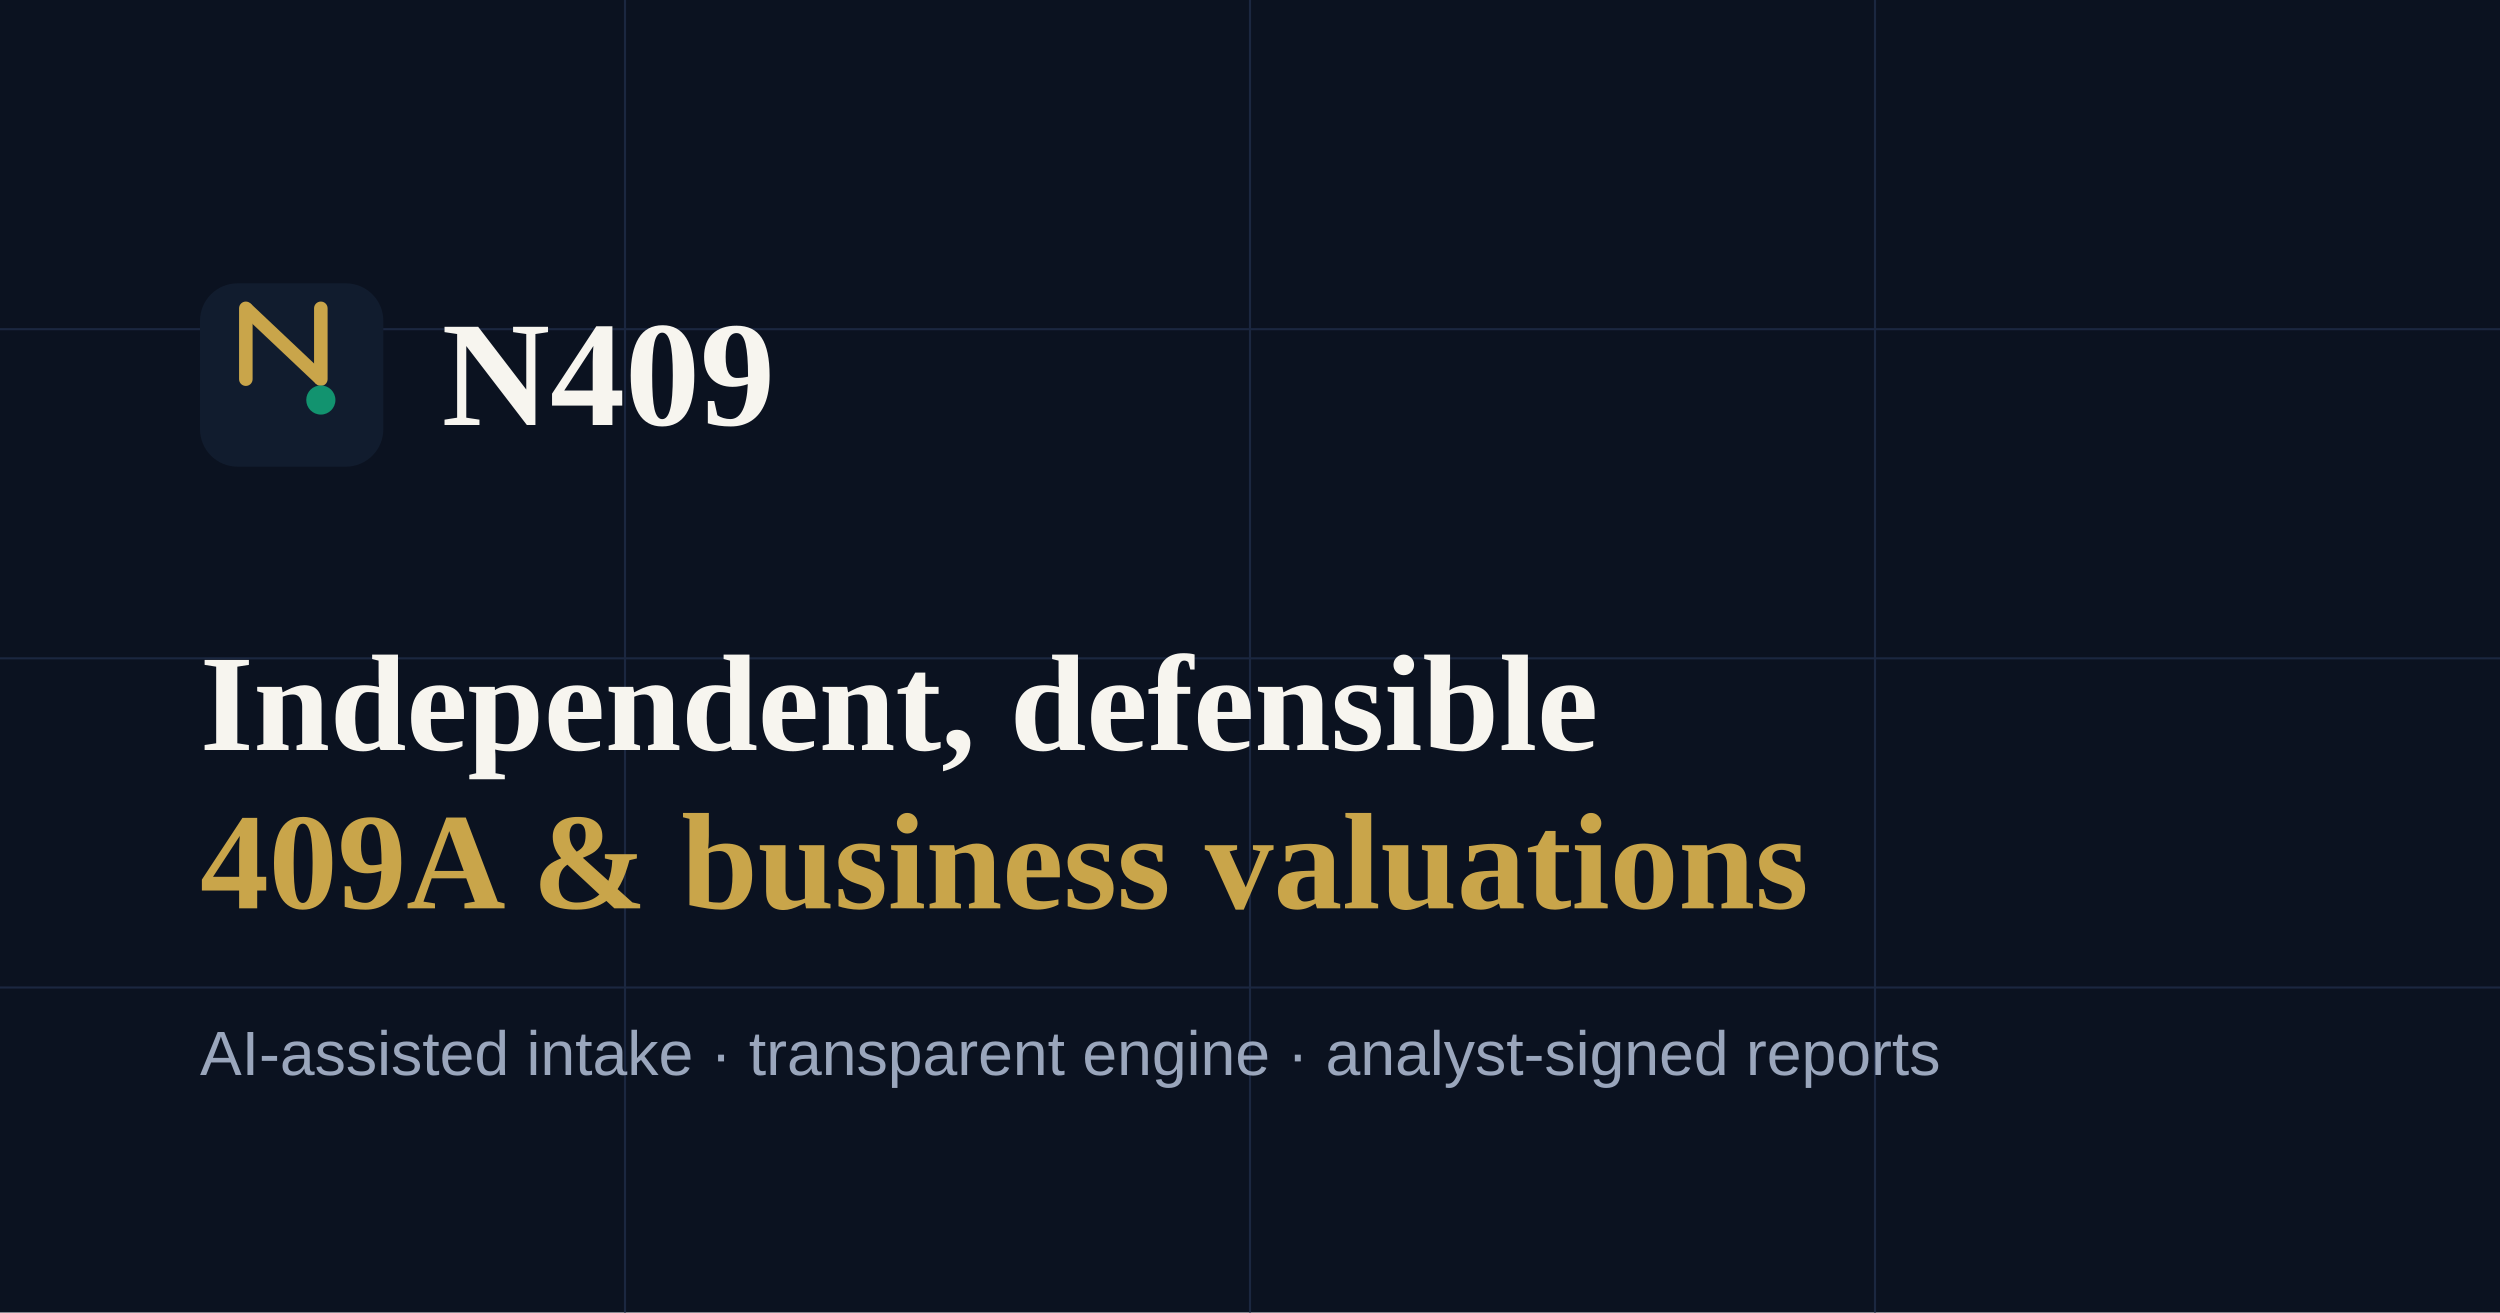
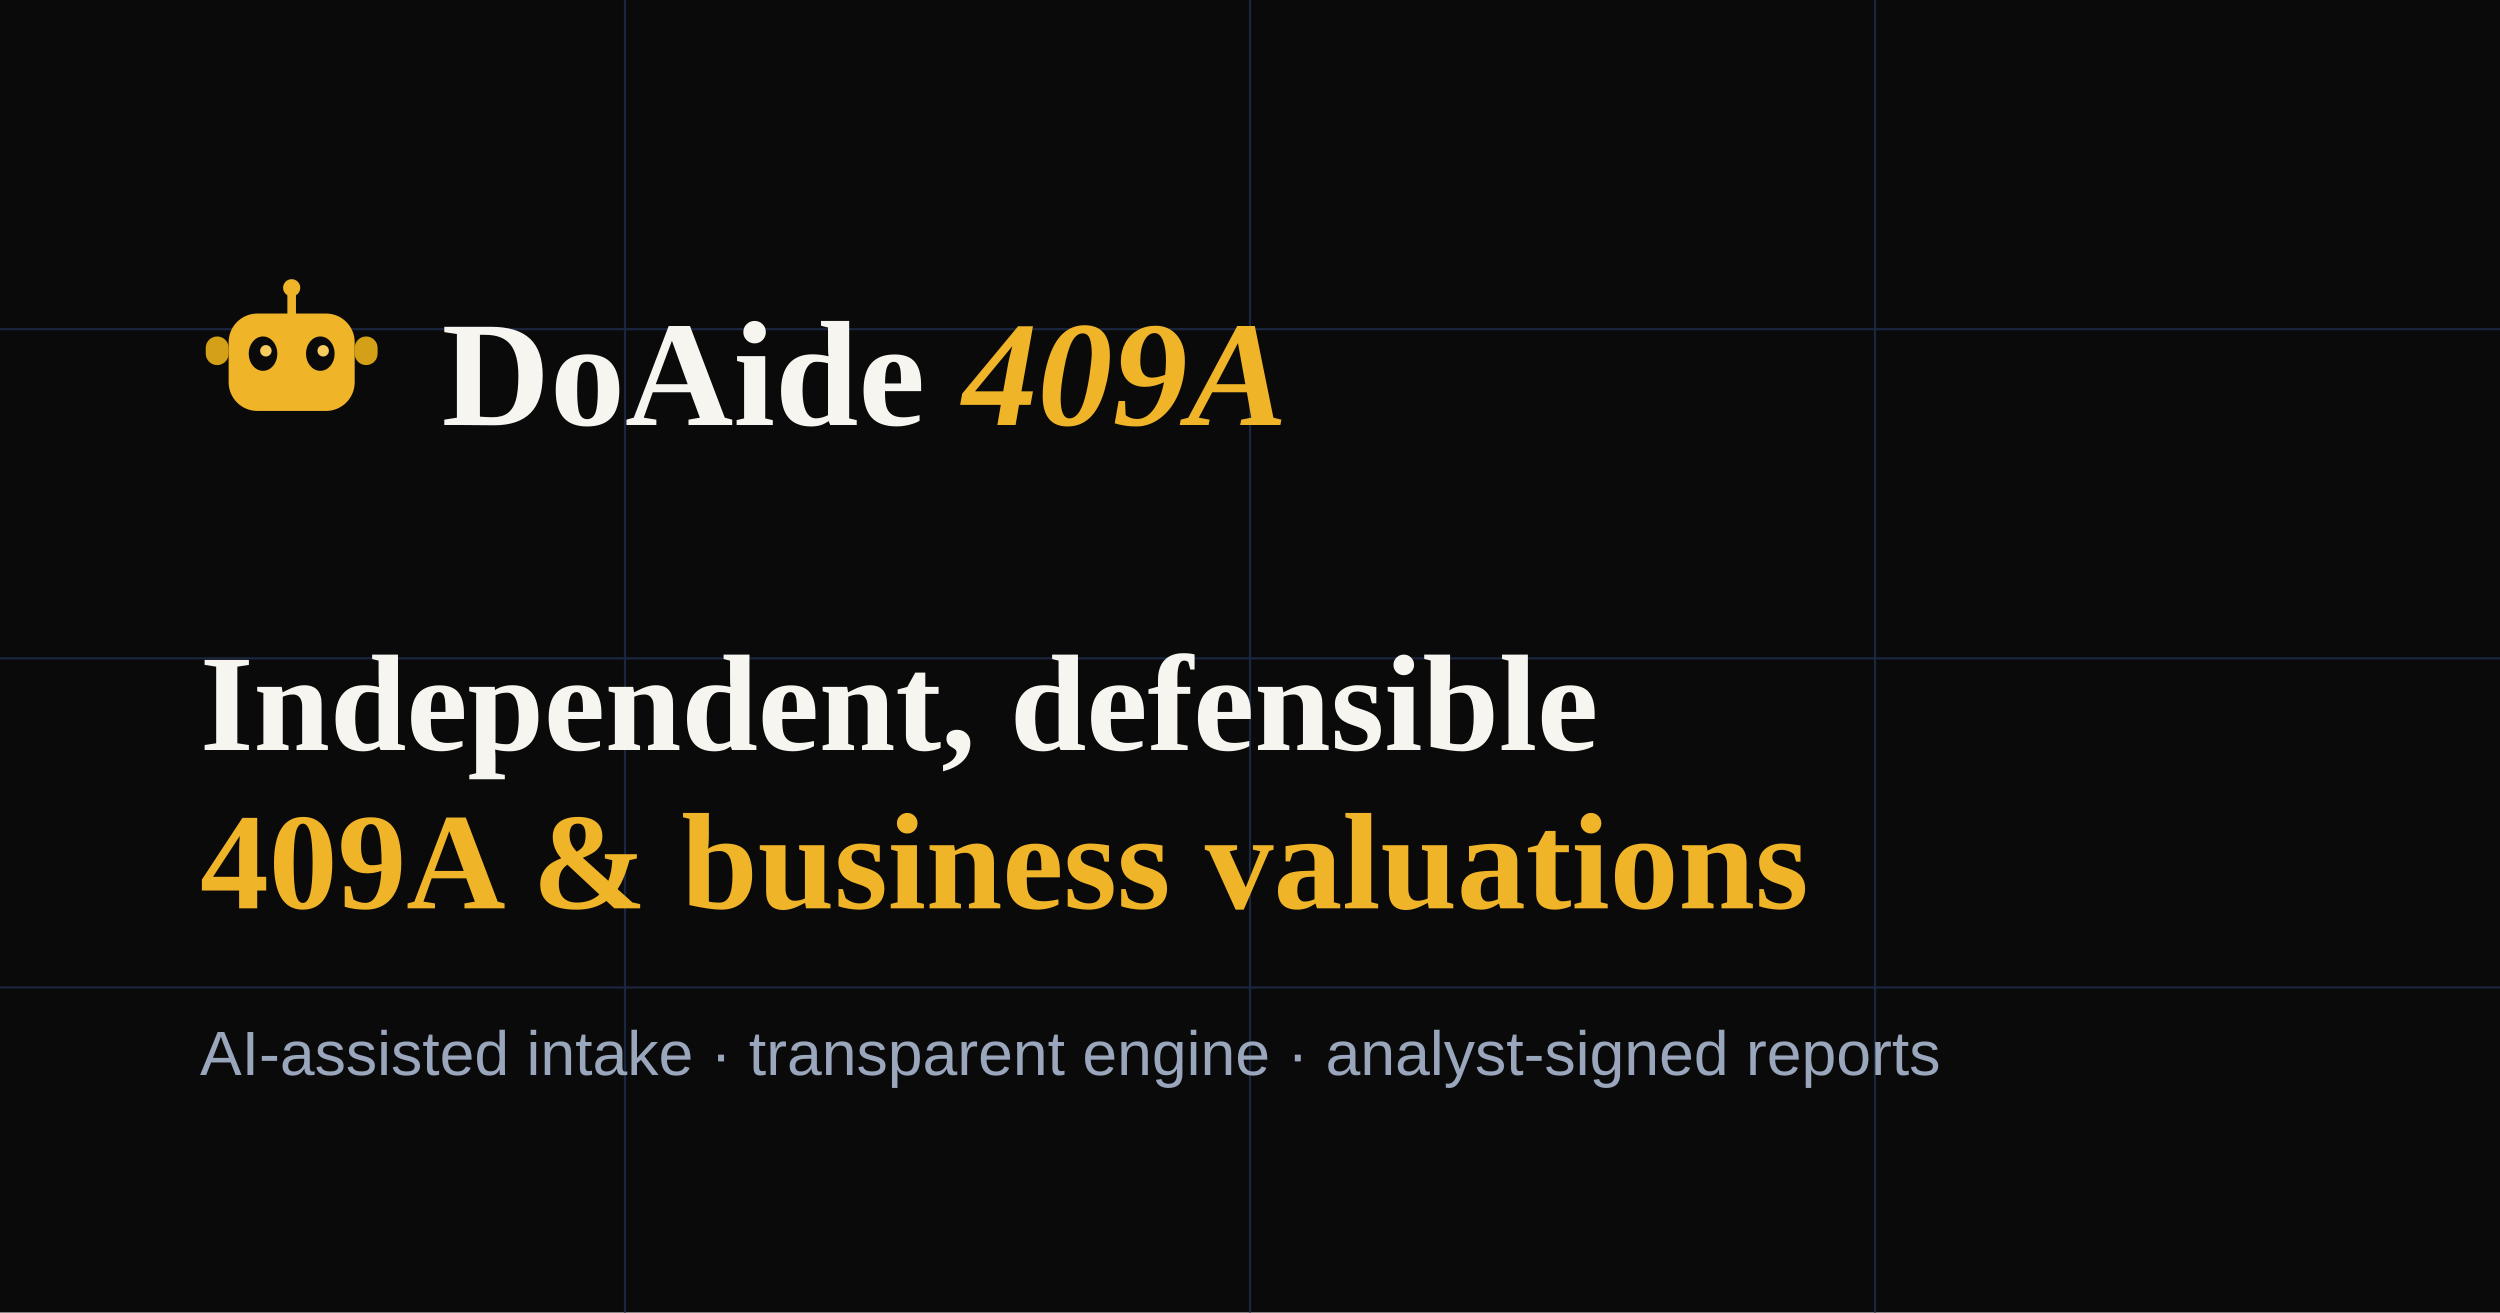
- <svg xmlns="http://www.w3.org/2000/svg" width="1200" height="630" viewBox="0 0 1200 630" role="img" aria-label="N409 — independent, defensible 409A and business valuations">
-   <rect width="1200" height="630" fill="#0B1220" />
+ <svg xmlns="http://www.w3.org/2000/svg" width="1200" height="630" viewBox="0 0 1200 630" role="img" aria-label="DoAide 409A — independent, defensible 409A and business valuations">
+   <rect width="1200" height="630" fill="#0A0A0B" />
  <g stroke="#1B2740" stroke-width="1">
    <path d="M0 158 H1200 M0 316 H1200 M0 474 H1200 M300 0 V630 M600 0 V630 M900 0 V630" />
  </g>
  <g transform="translate(96 200)">
-     <rect x="0" y="-64" width="88" height="88" rx="18" fill="#111C2E" />
-     <g fill="#C9A54A">
-       <rect x="18.75" y="-55.25" width="6.5" height="40.5" rx="3.25" />
-       <rect x="54.75" y="-55.25" width="6.5" height="40.5" rx="3.25" />
-       <polygon points="24.23,-54.36 60.23,-20.36 55.77,-15.64 19.77,-49.64" />
+     <g transform="scale(2.75) translate(0 -24)">
+       <line x1="16" y1="6" x2="16" y2="2" stroke="#F0B429" stroke-width="1.5" stroke-linecap="round" />
+       <circle cx="16" cy="1.5" r="1.5" fill="#F0B429" />
+       <rect x="5" y="6" width="22" height="17" rx="5" fill="#F0B429" />
+       <ellipse cx="11" cy="13" rx="2.5" ry="3" fill="#0A0A0B" />
+       <ellipse cx="21" cy="13" rx="2.5" ry="3" fill="#0A0A0B" />
+       <circle cx="11.5" cy="12.5" r="1" fill="#F7CC5F" />
+       <circle cx="21.5" cy="12.5" r="1" fill="#F7CC5F" />
+       <rect x="1" y="10" width="4" height="5" rx="2" fill="#D4A017" />
+       <rect x="27" y="10" width="4" height="5" rx="2" fill="#D4A017" />
    </g>
-     <circle cx="58" cy="-8" r="7" fill="#12936F" />
-     <text x="116" y="4" font-family="Georgia, 'Times New Roman', serif" font-size="72" font-weight="600" fill="#F7F5EF">N409</text>
+     <text x="116" y="4" font-family="Georgia, 'Times New Roman', serif" font-size="72" font-weight="600" fill="#F7F5EF">DoAide <tspan fill="#F0B429" font-style="italic">409A</tspan>
+     </text>
  </g>
  <text x="96" y="360" font-family="Georgia, 'Times New Roman', serif" font-size="66" font-weight="600" fill="#F7F5EF">Independent, defensible</text>
-   <text x="96" y="436" font-family="Georgia, 'Times New Roman', serif" font-size="66" font-weight="600" fill="#C9A54A">409A &amp; business valuations</text>
+   <text x="96" y="436" font-family="Georgia, 'Times New Roman', serif" font-size="66" font-weight="600" fill="#F0B429">409A &amp; business valuations</text>
  <text x="96" y="516" font-family="Arial, Helvetica, sans-serif" font-size="30" fill="#9AA6BC">AI-assisted intake · transparent engine · analyst-signed reports</text>
</svg>
